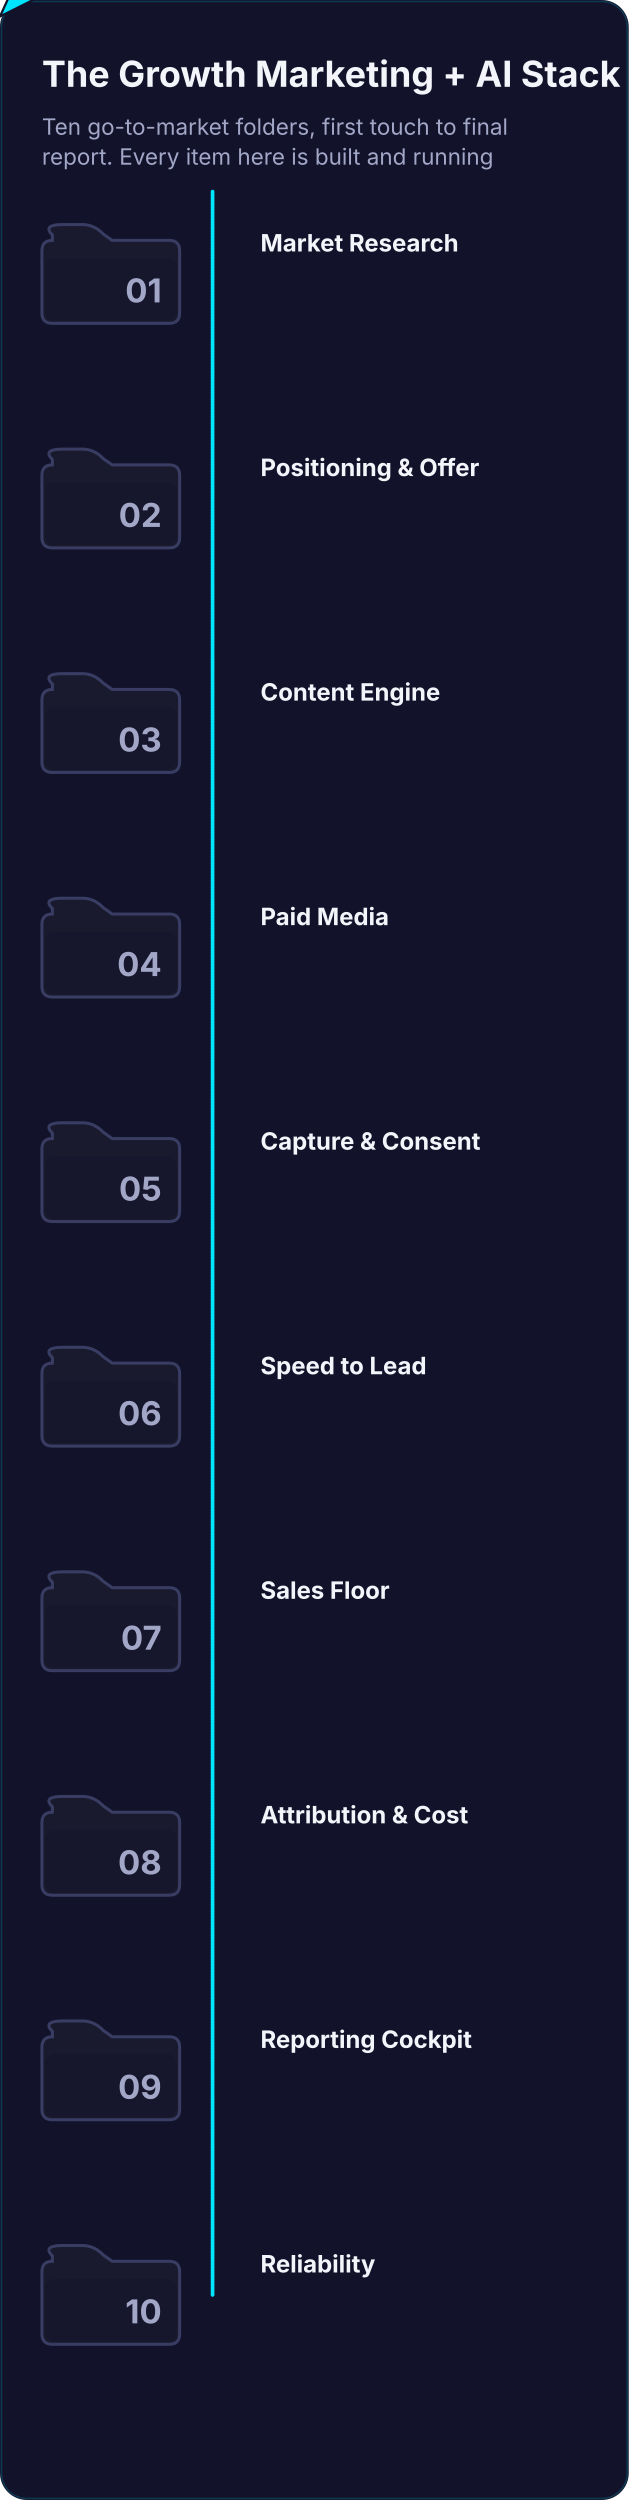
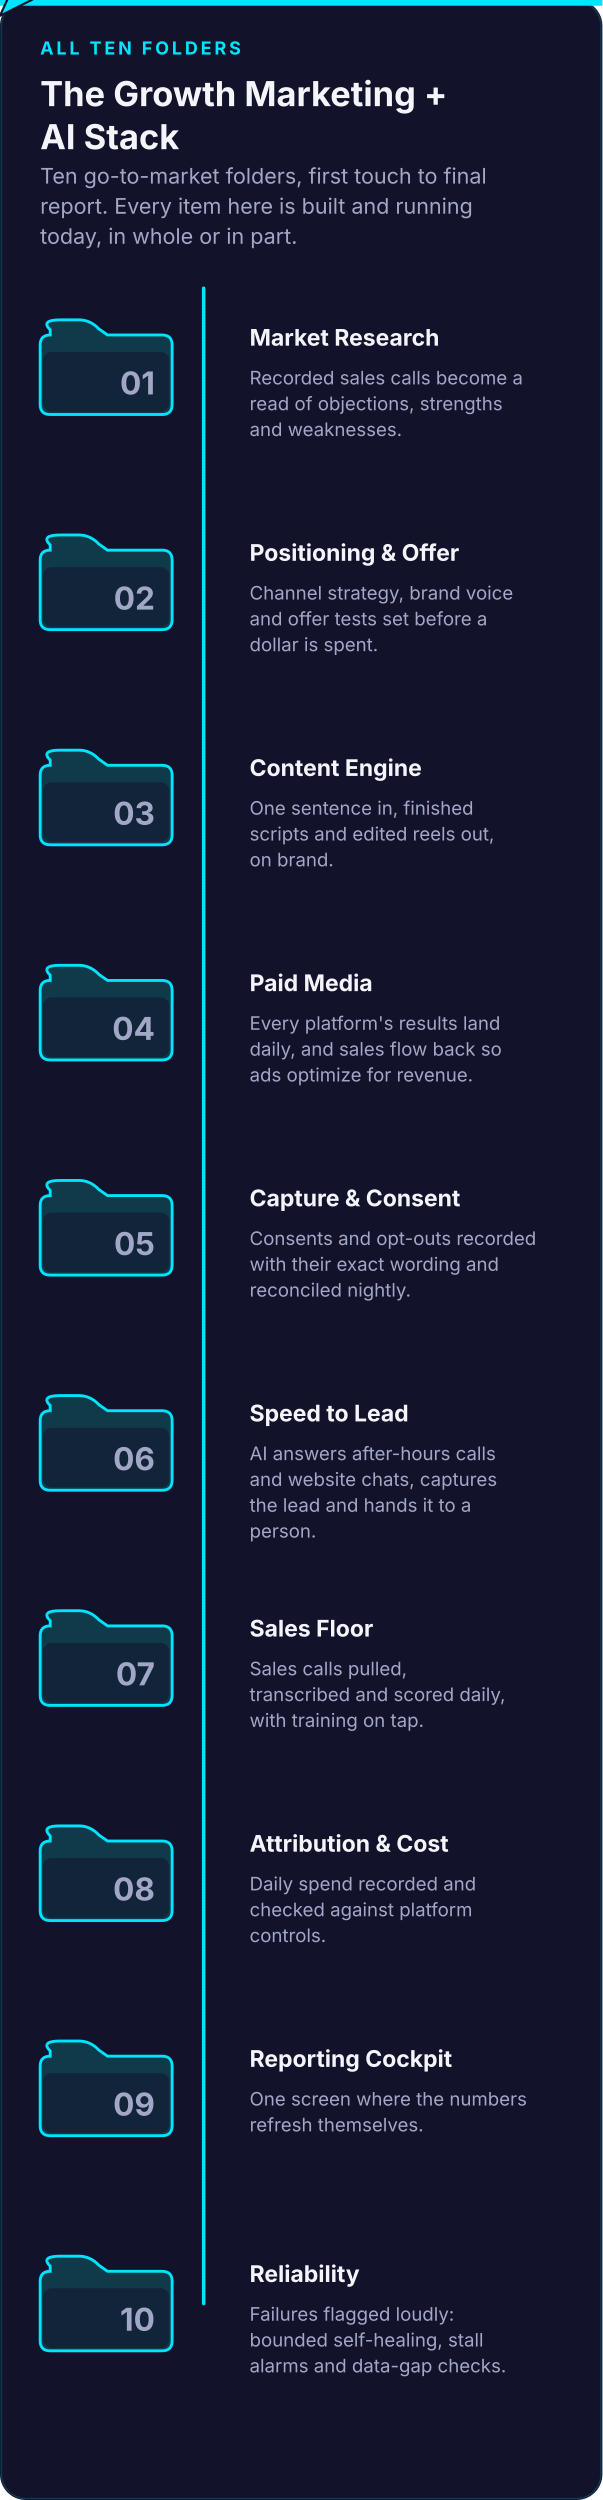
- <svg xmlns="http://www.w3.org/2000/svg" viewBox="0 0 420 1670" width="420" height="1670" role="img" aria-label="The Growth Marketing + AI Stack: Market Research, Positioning &amp; Offer, Content Engine, Paid Media, Capture &amp; Consent, Speed to Lead, Sales Floor, Attribution &amp; Cost, Reporting Cockpit, Reliability">
-   <style>text{font-family:Inter, -apple-system, 'Segoe UI', Helvetica, Arial, sans-serif}.t{fill:#f4f5fb;font-weight:700} .m{fill:#a3a7c7} .num{fill:#a3a7c7;font-weight:700}.fold{fill:#1a1a2e;stroke:#3a3d63;stroke-width:2}@keyframes f0{0%,3.27%{fill:#1a1a2e;stroke:#3a3d63}5.77%,97%{fill:#0f3a4a;stroke:#00e5ff}100%{fill:#1a1a2e;stroke:#3a3d63}}@keyframes o0{0%,3.27%{opacity:0;transform:translateY(6px)}5.77%,97%{opacity:1;transform:translateY(0)}100%{opacity:0}}@keyframes l0{0%,3.27%{transform:scaleY(1)}5.77%,97%{transform:scaleY(.82) skewX(-8deg)}100%{transform:scaleY(1)}}#F0{animation:f0 27.50s linear infinite}#O0{animation:o0 27.50s linear infinite;opacity:0}#L0{animation:l0 27.50s linear infinite;transform-origin:0px 66px;transform-box:fill-box}@keyframes f1{0%,12.00%{fill:#1a1a2e;stroke:#3a3d63}14.50%,97%{fill:#0f3a4a;stroke:#00e5ff}100%{fill:#1a1a2e;stroke:#3a3d63}}@keyframes o1{0%,12.00%{opacity:0;transform:translateY(6px)}14.50%,97%{opacity:1;transform:translateY(0)}100%{opacity:0}}@keyframes l1{0%,12.00%{transform:scaleY(1)}14.50%,97%{transform:scaleY(.82) skewX(-8deg)}100%{transform:scaleY(1)}}#F1{animation:f1 27.50s linear infinite}#O1{animation:o1 27.50s linear infinite;opacity:0}#L1{animation:l1 27.50s linear infinite;transform-origin:0px 66px;transform-box:fill-box}@keyframes f2{0%,20.73%{fill:#1a1a2e;stroke:#3a3d63}23.23%,97%{fill:#0f3a4a;stroke:#00e5ff}100%{fill:#1a1a2e;stroke:#3a3d63}}@keyframes o2{0%,20.73%{opacity:0;transform:translateY(6px)}23.23%,97%{opacity:1;transform:translateY(0)}100%{opacity:0}}@keyframes l2{0%,20.73%{transform:scaleY(1)}23.23%,97%{transform:scaleY(.82) skewX(-8deg)}100%{transform:scaleY(1)}}#F2{animation:f2 27.50s linear infinite}#O2{animation:o2 27.50s linear infinite;opacity:0}#L2{animation:l2 27.50s linear infinite;transform-origin:0px 66px;transform-box:fill-box}@keyframes f3{0%,29.45%{fill:#1a1a2e;stroke:#3a3d63}31.95%,97%{fill:#0f3a4a;stroke:#00e5ff}100%{fill:#1a1a2e;stroke:#3a3d63}}@keyframes o3{0%,29.45%{opacity:0;transform:translateY(6px)}31.95%,97%{opacity:1;transform:translateY(0)}100%{opacity:0}}@keyframes l3{0%,29.45%{transform:scaleY(1)}31.95%,97%{transform:scaleY(.82) skewX(-8deg)}100%{transform:scaleY(1)}}#F3{animation:f3 27.50s linear infinite}#O3{animation:o3 27.50s linear infinite;opacity:0}#L3{animation:l3 27.50s linear infinite;transform-origin:0px 66px;transform-box:fill-box}@keyframes f4{0%,38.18%{fill:#1a1a2e;stroke:#3a3d63}40.68%,97%{fill:#0f3a4a;stroke:#00e5ff}100%{fill:#1a1a2e;stroke:#3a3d63}}@keyframes o4{0%,38.18%{opacity:0;transform:translateY(6px)}40.68%,97%{opacity:1;transform:translateY(0)}100%{opacity:0}}@keyframes l4{0%,38.18%{transform:scaleY(1)}40.68%,97%{transform:scaleY(.82) skewX(-8deg)}100%{transform:scaleY(1)}}#F4{animation:f4 27.50s linear infinite}#O4{animation:o4 27.50s linear infinite;opacity:0}#L4{animation:l4 27.50s linear infinite;transform-origin:0px 66px;transform-box:fill-box}@keyframes f5{0%,46.91%{fill:#1a1a2e;stroke:#3a3d63}49.41%,97%{fill:#0f3a4a;stroke:#00e5ff}100%{fill:#1a1a2e;stroke:#3a3d63}}@keyframes o5{0%,46.91%{opacity:0;transform:translateY(6px)}49.41%,97%{opacity:1;transform:translateY(0)}100%{opacity:0}}@keyframes l5{0%,46.91%{transform:scaleY(1)}49.41%,97%{transform:scaleY(.82) skewX(-8deg)}100%{transform:scaleY(1)}}#F5{animation:f5 27.50s linear infinite}#O5{animation:o5 27.50s linear infinite;opacity:0}#L5{animation:l5 27.50s linear infinite;transform-origin:0px 66px;transform-box:fill-box}@keyframes f6{0%,55.64%{fill:#1a1a2e;stroke:#3a3d63}58.14%,97%{fill:#0f3a4a;stroke:#00e5ff}100%{fill:#1a1a2e;stroke:#3a3d63}}@keyframes o6{0%,55.64%{opacity:0;transform:translateY(6px)}58.14%,97%{opacity:1;transform:translateY(0)}100%{opacity:0}}@keyframes l6{0%,55.64%{transform:scaleY(1)}58.14%,97%{transform:scaleY(.82) skewX(-8deg)}100%{transform:scaleY(1)}}#F6{animation:f6 27.50s linear infinite}#O6{animation:o6 27.50s linear infinite;opacity:0}#L6{animation:l6 27.50s linear infinite;transform-origin:0px 66px;transform-box:fill-box}@keyframes f7{0%,64.36%{fill:#1a1a2e;stroke:#3a3d63}66.86%,97%{fill:#0f3a4a;stroke:#00e5ff}100%{fill:#1a1a2e;stroke:#3a3d63}}@keyframes o7{0%,64.36%{opacity:0;transform:translateY(6px)}66.86%,97%{opacity:1;transform:translateY(0)}100%{opacity:0}}@keyframes l7{0%,64.36%{transform:scaleY(1)}66.86%,97%{transform:scaleY(.82) skewX(-8deg)}100%{transform:scaleY(1)}}#F7{animation:f7 27.50s linear infinite}#O7{animation:o7 27.50s linear infinite;opacity:0}#L7{animation:l7 27.50s linear infinite;transform-origin:0px 66px;transform-box:fill-box}@keyframes f8{0%,73.09%{fill:#1a1a2e;stroke:#3a3d63}75.59%,97%{fill:#0f3a4a;stroke:#00e5ff}100%{fill:#1a1a2e;stroke:#3a3d63}}@keyframes o8{0%,73.09%{opacity:0;transform:translateY(6px)}75.59%,97%{opacity:1;transform:translateY(0)}100%{opacity:0}}@keyframes l8{0%,73.09%{transform:scaleY(1)}75.59%,97%{transform:scaleY(.82) skewX(-8deg)}100%{transform:scaleY(1)}}#F8{animation:f8 27.50s linear infinite}#O8{animation:o8 27.50s linear infinite;opacity:0}#L8{animation:l8 27.50s linear infinite;transform-origin:0px 66px;transform-box:fill-box}@keyframes f9{0%,81.82%{fill:#1a1a2e;stroke:#3a3d63}84.32%,97%{fill:#0f3a4a;stroke:#00e5ff}100%{fill:#1a1a2e;stroke:#3a3d63}}@keyframes o9{0%,81.82%{opacity:0;transform:translateY(6px)}84.32%,97%{opacity:1;transform:translateY(0)}100%{opacity:0}}@keyframes l9{0%,81.82%{transform:scaleY(1)}84.32%,97%{transform:scaleY(.82) skewX(-8deg)}100%{transform:scaleY(1)}}#F9{animation:f9 27.50s linear infinite}#O9{animation:o9 27.50s linear infinite;opacity:0}#L9{animation:l9 27.50s linear infinite;transform-origin:0px 66px;transform-box:fill-box}</style>
-   <rect width="420" height="1670" rx="18" fill="#12132a" />
-   <rect x="1" y="1" width="418" height="1668" rx="17" fill="none" stroke="#00e5ff" stroke-opacity=".18" />
-   <text class="t" x="28" y="58" font-size="24">The Growth Marketing + AI Stack</text>
-   <text class="m" x="28" y="90" font-size="15">Ten go-to-market folders, first touch to final</text>
-   <text class="m" x="28" y="110" font-size="15">report. Every item here is built and running</text>
-   <path d="M142.0,127.0 L142.0,183.0 L142.0,333.0 L142.0,483.0 L142.0,633.0 L142.0,783.0 L142.0,933.0 L142.0,1083.0 L142.0,1233.0 L142.0,1383.0 L142.0,1533.0" fill="none" stroke="#2a2c4a" stroke-width="2" stroke-dasharray="4 8" />
-   <path d="M142.0,127.0 L142.0,183.0 L142.0,333.0 L142.0,483.0 L142.0,633.0 L142.0,783.0 L142.0,933.0 L142.0,1083.0 L142.0,1233.0 L142.0,1383.0 L142.0,1533.0" fill="none" stroke="#00e5ff" stroke-width="2.5" stroke-linecap="round" pathLength="1" stroke-dasharray="1 1" stroke-dashoffset="1">
+ <svg xmlns="http://www.w3.org/2000/svg" viewBox="0 0 420 1743" width="420" height="1743" role="img" aria-label="The Growth Marketing + AI Stack: Market Research, Positioning &amp; Offer, Content Engine, Paid Media, Capture &amp; Consent, Speed to Lead, Sales Floor, Attribution &amp; Cost, Reporting Cockpit, Reliability">
+   <style>text{font-family:Inter, -apple-system, 'Segoe UI', Helvetica, Arial, sans-serif}.t{fill:#f4f5fb;font-weight:700} .m{fill:#a3a7c7} .num{fill:#a3a7c7;font-weight:700}.fold{fill:#0f3a4a;stroke:#00e5ff;stroke-width:2}@media (prefers-reduced-motion:reduce){.arw,.trl{display:none}}@media (prefers-reduced-motion:no-preference){@keyframes f0{0%,3.27%{fill:#1a1a2e;stroke:#3a3d63}5.77%,97%{fill:#0f3a4a;stroke:#00e5ff}100%{fill:#1a1a2e;stroke:#3a3d63}}@keyframes o0{0%,3.27%{opacity:0;transform:translateY(6px)}5.77%,97%{opacity:1;transform:translateY(0)}100%{opacity:0}}@keyframes l0{0%,3.27%{transform:scaleY(1)}5.77%,97%{transform:scaleY(.82) skewX(-8deg)}100%{transform:scaleY(1)}}#F0{animation:f0 27.50s linear infinite}#O0{animation:o0 27.50s linear infinite}#L0{animation:l0 27.50s linear infinite;transform-origin:0px 66px;transform-box:fill-box}@keyframes f1{0%,12.00%{fill:#1a1a2e;stroke:#3a3d63}14.50%,97%{fill:#0f3a4a;stroke:#00e5ff}100%{fill:#1a1a2e;stroke:#3a3d63}}@keyframes o1{0%,12.00%{opacity:0;transform:translateY(6px)}14.50%,97%{opacity:1;transform:translateY(0)}100%{opacity:0}}@keyframes l1{0%,12.00%{transform:scaleY(1)}14.50%,97%{transform:scaleY(.82) skewX(-8deg)}100%{transform:scaleY(1)}}#F1{animation:f1 27.50s linear infinite}#O1{animation:o1 27.50s linear infinite}#L1{animation:l1 27.50s linear infinite;transform-origin:0px 66px;transform-box:fill-box}@keyframes f2{0%,20.73%{fill:#1a1a2e;stroke:#3a3d63}23.23%,97%{fill:#0f3a4a;stroke:#00e5ff}100%{fill:#1a1a2e;stroke:#3a3d63}}@keyframes o2{0%,20.73%{opacity:0;transform:translateY(6px)}23.23%,97%{opacity:1;transform:translateY(0)}100%{opacity:0}}@keyframes l2{0%,20.73%{transform:scaleY(1)}23.23%,97%{transform:scaleY(.82) skewX(-8deg)}100%{transform:scaleY(1)}}#F2{animation:f2 27.50s linear infinite}#O2{animation:o2 27.50s linear infinite}#L2{animation:l2 27.50s linear infinite;transform-origin:0px 66px;transform-box:fill-box}@keyframes f3{0%,29.45%{fill:#1a1a2e;stroke:#3a3d63}31.95%,97%{fill:#0f3a4a;stroke:#00e5ff}100%{fill:#1a1a2e;stroke:#3a3d63}}@keyframes o3{0%,29.45%{opacity:0;transform:translateY(6px)}31.95%,97%{opacity:1;transform:translateY(0)}100%{opacity:0}}@keyframes l3{0%,29.45%{transform:scaleY(1)}31.95%,97%{transform:scaleY(.82) skewX(-8deg)}100%{transform:scaleY(1)}}#F3{animation:f3 27.50s linear infinite}#O3{animation:o3 27.50s linear infinite}#L3{animation:l3 27.50s linear infinite;transform-origin:0px 66px;transform-box:fill-box}@keyframes f4{0%,38.18%{fill:#1a1a2e;stroke:#3a3d63}40.68%,97%{fill:#0f3a4a;stroke:#00e5ff}100%{fill:#1a1a2e;stroke:#3a3d63}}@keyframes o4{0%,38.18%{opacity:0;transform:translateY(6px)}40.68%,97%{opacity:1;transform:translateY(0)}100%{opacity:0}}@keyframes l4{0%,38.18%{transform:scaleY(1)}40.68%,97%{transform:scaleY(.82) skewX(-8deg)}100%{transform:scaleY(1)}}#F4{animation:f4 27.50s linear infinite}#O4{animation:o4 27.50s linear infinite}#L4{animation:l4 27.50s linear infinite;transform-origin:0px 66px;transform-box:fill-box}@keyframes f5{0%,46.91%{fill:#1a1a2e;stroke:#3a3d63}49.41%,97%{fill:#0f3a4a;stroke:#00e5ff}100%{fill:#1a1a2e;stroke:#3a3d63}}@keyframes o5{0%,46.91%{opacity:0;transform:translateY(6px)}49.41%,97%{opacity:1;transform:translateY(0)}100%{opacity:0}}@keyframes l5{0%,46.91%{transform:scaleY(1)}49.41%,97%{transform:scaleY(.82) skewX(-8deg)}100%{transform:scaleY(1)}}#F5{animation:f5 27.50s linear infinite}#O5{animation:o5 27.50s linear infinite}#L5{animation:l5 27.50s linear infinite;transform-origin:0px 66px;transform-box:fill-box}@keyframes f6{0%,55.64%{fill:#1a1a2e;stroke:#3a3d63}58.14%,97%{fill:#0f3a4a;stroke:#00e5ff}100%{fill:#1a1a2e;stroke:#3a3d63}}@keyframes o6{0%,55.64%{opacity:0;transform:translateY(6px)}58.14%,97%{opacity:1;transform:translateY(0)}100%{opacity:0}}@keyframes l6{0%,55.64%{transform:scaleY(1)}58.14%,97%{transform:scaleY(.82) skewX(-8deg)}100%{transform:scaleY(1)}}#F6{animation:f6 27.50s linear infinite}#O6{animation:o6 27.50s linear infinite}#L6{animation:l6 27.50s linear infinite;transform-origin:0px 66px;transform-box:fill-box}@keyframes f7{0%,64.36%{fill:#1a1a2e;stroke:#3a3d63}66.86%,97%{fill:#0f3a4a;stroke:#00e5ff}100%{fill:#1a1a2e;stroke:#3a3d63}}@keyframes o7{0%,64.36%{opacity:0;transform:translateY(6px)}66.86%,97%{opacity:1;transform:translateY(0)}100%{opacity:0}}@keyframes l7{0%,64.36%{transform:scaleY(1)}66.86%,97%{transform:scaleY(.82) skewX(-8deg)}100%{transform:scaleY(1)}}#F7{animation:f7 27.50s linear infinite}#O7{animation:o7 27.50s linear infinite}#L7{animation:l7 27.50s linear infinite;transform-origin:0px 66px;transform-box:fill-box}@keyframes f8{0%,73.09%{fill:#1a1a2e;stroke:#3a3d63}75.59%,97%{fill:#0f3a4a;stroke:#00e5ff}100%{fill:#1a1a2e;stroke:#3a3d63}}@keyframes o8{0%,73.09%{opacity:0;transform:translateY(6px)}75.59%,97%{opacity:1;transform:translateY(0)}100%{opacity:0}}@keyframes l8{0%,73.09%{transform:scaleY(1)}75.59%,97%{transform:scaleY(.82) skewX(-8deg)}100%{transform:scaleY(1)}}#F8{animation:f8 27.50s linear infinite}#O8{animation:o8 27.50s linear infinite}#L8{animation:l8 27.50s linear infinite;transform-origin:0px 66px;transform-box:fill-box}@keyframes f9{0%,81.82%{fill:#1a1a2e;stroke:#3a3d63}84.32%,97%{fill:#0f3a4a;stroke:#00e5ff}100%{fill:#1a1a2e;stroke:#3a3d63}}@keyframes o9{0%,81.82%{opacity:0;transform:translateY(6px)}84.32%,97%{opacity:1;transform:translateY(0)}100%{opacity:0}}@keyframes l9{0%,81.82%{transform:scaleY(1)}84.32%,97%{transform:scaleY(.82) skewX(-8deg)}100%{transform:scaleY(1)}}#F9{animation:f9 27.50s linear infinite}#O9{animation:o9 27.50s linear infinite}#L9{animation:l9 27.50s linear infinite;transform-origin:0px 66px;transform-box:fill-box}}</style>
+   <rect width="420" height="1743" rx="18" fill="#12132a" />
+   <rect x="1" y="1" width="418" height="1741" rx="17" fill="none" stroke="#00e5ff" stroke-opacity=".18" />
+   <rect x="0" y="0" width="420" height="4" fill="#00e5ff">
+     <animate attributeName="opacity" values="1;.45;1" dur="27.50s" repeatCount="indefinite" />
+   </rect>
+   <text x="28" y="38" font-size="12.5" font-weight="700" letter-spacing="2" fill="#00e5ff">ALL TEN FOLDERS</text>
+   <text class="t" x="28" y="74" font-size="24">The Growth Marketing +</text>
+   <text class="t" x="28" y="104" font-size="24">AI Stack</text>
+   <text class="m" x="28" y="128" font-size="15">Ten go-to-market folders, first touch to final</text>
+   <text class="m" x="28" y="149" font-size="15">report. Every item here is built and running</text>
+   <text class="m" x="28" y="170" font-size="15">today, in whole or in part.</text>
+   <path d="M142.0,200.0 L142.0,256.0 L142.0,406.0 L142.0,556.0 L142.0,706.0 L142.0,856.0 L142.0,1006.0 L142.0,1156.0 L142.0,1306.0 L142.0,1456.0 L142.0,1606.0" fill="none" stroke="#2a2c4a" stroke-width="2" stroke-dasharray="4 8" />
+   <path class="trl" d="M142.0,200.0 L142.0,256.0 L142.0,406.0 L142.0,556.0 L142.0,706.0 L142.0,856.0 L142.0,1006.0 L142.0,1156.0 L142.0,1306.0 L142.0,1456.0 L142.0,1606.0" fill="none" stroke="#00e5ff" stroke-width="2.5" stroke-linecap="round" pathLength="1" stroke-dasharray="1 1" stroke-dashoffset="1">
    <animate attributeName="stroke-dashoffset" dur="27.50s" repeatCount="indefinite" calcMode="linear" keyTimes="0;0.033;0.087;0.12;0.174;0.207;0.262;0.294;0.349;0.382;0.436;0.469;0.524;0.556;0.611;0.644;0.698;0.731;0.785;0.818;0.873;1" values="1;0.96;0.96;0.854;0.854;0.747;0.747;0.64;0.64;0.533;0.533;0.427;0.427;0.32;0.32;0.213;0.213;0.107;0.107;0;0;0" />
  </path>
-   <g transform="translate(28,150)">
+   <g transform="translate(28,223)">
    <path id="F0" class="fold" d="M7,10.56 L7,7 Q0,0 14,0 L26.96,0 Q34.96,0 40.96,6.336 L46.96,10.56 L85,10.56 Q92,10.56 92,17.56 L92,59 Q92,66 85,66 L7,66 Q0,66 0,59 L0,17.56 Q0,10.56 7,10.56 Z" />
    <rect id="L0" x="2" y="22.4" width="88" height="41.6" rx="6" fill="#12132a" opacity=".55" />
    <text class="num" x="80" y="52" text-anchor="end" font-size="22">01</text>
    <text class="t" x="146" y="18" font-size="16">Market Research</text>
    <g id="O0">
      <text x="146" y="45" font-size="13" fill="#a3a7c7">Recorded sales calls become a</text>
      <text x="146" y="63" font-size="13" fill="#a3a7c7">read of objections, strengths</text>
      <text x="146" y="81" font-size="13" fill="#a3a7c7">and weaknesses.</text>
    </g>
  </g>
-   <g transform="translate(28,300)">
+   <g transform="translate(28,373)">
    <path id="F1" class="fold" d="M7,10.56 L7,7 Q0,0 14,0 L26.96,0 Q34.96,0 40.96,6.336 L46.96,10.56 L85,10.56 Q92,10.56 92,17.56 L92,59 Q92,66 85,66 L7,66 Q0,66 0,59 L0,17.56 Q0,10.56 7,10.56 Z" />
    <rect id="L1" x="2" y="22.4" width="88" height="41.6" rx="6" fill="#12132a" opacity=".55" />
    <text class="num" x="80" y="52" text-anchor="end" font-size="22">02</text>
    <text class="t" x="146" y="18" font-size="16">Positioning &amp; Offer</text>
    <g id="O1">
      <text x="146" y="45" font-size="13" fill="#a3a7c7">Channel strategy, brand voice</text>
      <text x="146" y="63" font-size="13" fill="#a3a7c7">and offer tests set before a</text>
      <text x="146" y="81" font-size="13" fill="#a3a7c7">dollar is spent.</text>
    </g>
  </g>
-   <g transform="translate(28,450)">
+   <g transform="translate(28,523)">
    <path id="F2" class="fold" d="M7,10.56 L7,7 Q0,0 14,0 L26.96,0 Q34.96,0 40.96,6.336 L46.96,10.56 L85,10.56 Q92,10.56 92,17.56 L92,59 Q92,66 85,66 L7,66 Q0,66 0,59 L0,17.56 Q0,10.56 7,10.56 Z" />
    <rect id="L2" x="2" y="22.4" width="88" height="41.6" rx="6" fill="#12132a" opacity=".55" />
    <text class="num" x="80" y="52" text-anchor="end" font-size="22">03</text>
    <text class="t" x="146" y="18" font-size="16">Content Engine</text>
    <g id="O2">
      <text x="146" y="45" font-size="13" fill="#a3a7c7">One sentence in, finished</text>
      <text x="146" y="63" font-size="13" fill="#a3a7c7">scripts and edited reels out,</text>
      <text x="146" y="81" font-size="13" fill="#a3a7c7">on brand.</text>
    </g>
  </g>
-   <g transform="translate(28,600)">
+   <g transform="translate(28,673)">
    <path id="F3" class="fold" d="M7,10.56 L7,7 Q0,0 14,0 L26.96,0 Q34.96,0 40.96,6.336 L46.96,10.56 L85,10.56 Q92,10.56 92,17.56 L92,59 Q92,66 85,66 L7,66 Q0,66 0,59 L0,17.56 Q0,10.56 7,10.56 Z" />
    <rect id="L3" x="2" y="22.4" width="88" height="41.6" rx="6" fill="#12132a" opacity=".55" />
    <text class="num" x="80" y="52" text-anchor="end" font-size="22">04</text>
    <text class="t" x="146" y="18" font-size="16">Paid Media</text>
    <g id="O3">
      <text x="146" y="45" font-size="13" fill="#a3a7c7">Every platform's results land</text>
      <text x="146" y="63" font-size="13" fill="#a3a7c7">daily, and sales flow back so</text>
      <text x="146" y="81" font-size="13" fill="#a3a7c7">ads optimize for revenue.</text>
    </g>
  </g>
-   <g transform="translate(28,750)">
+   <g transform="translate(28,823)">
    <path id="F4" class="fold" d="M7,10.56 L7,7 Q0,0 14,0 L26.96,0 Q34.96,0 40.96,6.336 L46.96,10.56 L85,10.56 Q92,10.56 92,17.56 L92,59 Q92,66 85,66 L7,66 Q0,66 0,59 L0,17.56 Q0,10.56 7,10.56 Z" />
    <rect id="L4" x="2" y="22.4" width="88" height="41.6" rx="6" fill="#12132a" opacity=".55" />
    <text class="num" x="80" y="52" text-anchor="end" font-size="22">05</text>
    <text class="t" x="146" y="18" font-size="16">Capture &amp; Consent</text>
    <g id="O4">
      <text x="146" y="45" font-size="13" fill="#a3a7c7">Consents and opt-outs recorded</text>
      <text x="146" y="63" font-size="13" fill="#a3a7c7">with their exact wording and</text>
      <text x="146" y="81" font-size="13" fill="#a3a7c7">reconciled nightly.</text>
    </g>
  </g>
-   <g transform="translate(28,900)">
+   <g transform="translate(28,973)">
    <path id="F5" class="fold" d="M7,10.56 L7,7 Q0,0 14,0 L26.96,0 Q34.96,0 40.96,6.336 L46.96,10.56 L85,10.56 Q92,10.56 92,17.56 L92,59 Q92,66 85,66 L7,66 Q0,66 0,59 L0,17.56 Q0,10.56 7,10.56 Z" />
    <rect id="L5" x="2" y="22.4" width="88" height="41.6" rx="6" fill="#12132a" opacity=".55" />
    <text class="num" x="80" y="52" text-anchor="end" font-size="22">06</text>
    <text class="t" x="146" y="18" font-size="16">Speed to Lead</text>
    <g id="O5">
      <text x="146" y="45" font-size="13" fill="#a3a7c7">AI answers after-hours calls</text>
      <text x="146" y="63" font-size="13" fill="#a3a7c7">and website chats, captures</text>
      <text x="146" y="81" font-size="13" fill="#a3a7c7">the lead and hands it to a</text>
+       <text x="146" y="99" font-size="13" fill="#a3a7c7">person.</text>
    </g>
  </g>
-   <g transform="translate(28,1050)">
+   <g transform="translate(28,1123)">
    <path id="F6" class="fold" d="M7,10.56 L7,7 Q0,0 14,0 L26.96,0 Q34.96,0 40.96,6.336 L46.96,10.56 L85,10.56 Q92,10.56 92,17.56 L92,59 Q92,66 85,66 L7,66 Q0,66 0,59 L0,17.56 Q0,10.56 7,10.56 Z" />
    <rect id="L6" x="2" y="22.4" width="88" height="41.6" rx="6" fill="#12132a" opacity=".55" />
    <text class="num" x="80" y="52" text-anchor="end" font-size="22">07</text>
    <text class="t" x="146" y="18" font-size="16">Sales Floor</text>
    <g id="O6">
      <text x="146" y="45" font-size="13" fill="#a3a7c7">Sales calls pulled,</text>
      <text x="146" y="63" font-size="13" fill="#a3a7c7">transcribed and scored daily,</text>
      <text x="146" y="81" font-size="13" fill="#a3a7c7">with training on tap.</text>
    </g>
  </g>
-   <g transform="translate(28,1200)">
+   <g transform="translate(28,1273)">
    <path id="F7" class="fold" d="M7,10.56 L7,7 Q0,0 14,0 L26.96,0 Q34.96,0 40.96,6.336 L46.96,10.56 L85,10.56 Q92,10.56 92,17.56 L92,59 Q92,66 85,66 L7,66 Q0,66 0,59 L0,17.56 Q0,10.56 7,10.56 Z" />
    <rect id="L7" x="2" y="22.4" width="88" height="41.6" rx="6" fill="#12132a" opacity=".55" />
    <text class="num" x="80" y="52" text-anchor="end" font-size="22">08</text>
    <text class="t" x="146" y="18" font-size="16">Attribution &amp; Cost</text>
    <g id="O7">
      <text x="146" y="45" font-size="13" fill="#a3a7c7">Daily spend recorded and</text>
      <text x="146" y="63" font-size="13" fill="#a3a7c7">checked against platform</text>
      <text x="146" y="81" font-size="13" fill="#a3a7c7">controls.</text>
    </g>
  </g>
-   <g transform="translate(28,1350)">
+   <g transform="translate(28,1423)">
    <path id="F8" class="fold" d="M7,10.56 L7,7 Q0,0 14,0 L26.96,0 Q34.96,0 40.96,6.336 L46.96,10.56 L85,10.56 Q92,10.56 92,17.56 L92,59 Q92,66 85,66 L7,66 Q0,66 0,59 L0,17.56 Q0,10.56 7,10.56 Z" />
    <rect id="L8" x="2" y="22.4" width="88" height="41.6" rx="6" fill="#12132a" opacity=".55" />
    <text class="num" x="80" y="52" text-anchor="end" font-size="22">09</text>
    <text class="t" x="146" y="18" font-size="16">Reporting Cockpit</text>
    <g id="O8">
      <text x="146" y="45" font-size="13" fill="#a3a7c7">One screen where the numbers</text>
      <text x="146" y="63" font-size="13" fill="#a3a7c7">refresh themselves.</text>
    </g>
  </g>
-   <g transform="translate(28,1500)">
+   <g transform="translate(28,1573)">
    <path id="F9" class="fold" d="M7,10.56 L7,7 Q0,0 14,0 L26.96,0 Q34.96,0 40.96,6.336 L46.96,10.56 L85,10.56 Q92,10.56 92,17.56 L92,59 Q92,66 85,66 L7,66 Q0,66 0,59 L0,17.56 Q0,10.56 7,10.56 Z" />
    <rect id="L9" x="2" y="22.4" width="88" height="41.6" rx="6" fill="#12132a" opacity=".55" />
    <text class="num" x="80" y="52" text-anchor="end" font-size="22">10</text>
    <text class="t" x="146" y="18" font-size="16">Reliability</text>
    <g id="O9">
      <text x="146" y="45" font-size="13" fill="#a3a7c7">Failures flagged loudly:</text>
      <text x="146" y="63" font-size="13" fill="#a3a7c7">bounded self-healing, stall</text>
      <text x="146" y="81" font-size="13" fill="#a3a7c7">alarms and data-gap checks.</text>
    </g>
  </g>
-   <g>
+   <g class="arw">
    <path d="M0,-11 L22,0 L0,11 L5,0 Z" fill="#00e5ff" stroke="#12132a" stroke-width="1.5" />
-     <animateMotion dur="27.50s" repeatCount="indefinite" rotate="auto" calcMode="linear" keyPoints="0;0.04;0.04;0.146;0.146;0.253;0.253;0.36;0.36;0.467;0.467;0.573;0.573;0.68;0.68;0.787;0.787;0.893;0.893;1;1;1" keyTimes="0;0.033;0.087;0.12;0.174;0.207;0.262;0.294;0.349;0.382;0.436;0.469;0.524;0.556;0.611;0.644;0.698;0.731;0.785;0.818;0.873;1" path="M142.0,127.0 L142.0,183.0 L142.0,333.0 L142.0,483.0 L142.0,633.0 L142.0,783.0 L142.0,933.0 L142.0,1083.0 L142.0,1233.0 L142.0,1383.0 L142.0,1533.0" />
+     <animateMotion dur="27.50s" repeatCount="indefinite" rotate="auto" calcMode="linear" keyPoints="0;0.04;0.04;0.146;0.146;0.253;0.253;0.36;0.36;0.467;0.467;0.573;0.573;0.68;0.68;0.787;0.787;0.893;0.893;1;1;1" keyTimes="0;0.033;0.087;0.12;0.174;0.207;0.262;0.294;0.349;0.382;0.436;0.469;0.524;0.556;0.611;0.644;0.698;0.731;0.785;0.818;0.873;1" path="M142.0,200.0 L142.0,256.0 L142.0,406.0 L142.0,556.0 L142.0,706.0 L142.0,856.0 L142.0,1006.0 L142.0,1156.0 L142.0,1306.0 L142.0,1456.0 L142.0,1606.0" />
  </g>
</svg>
